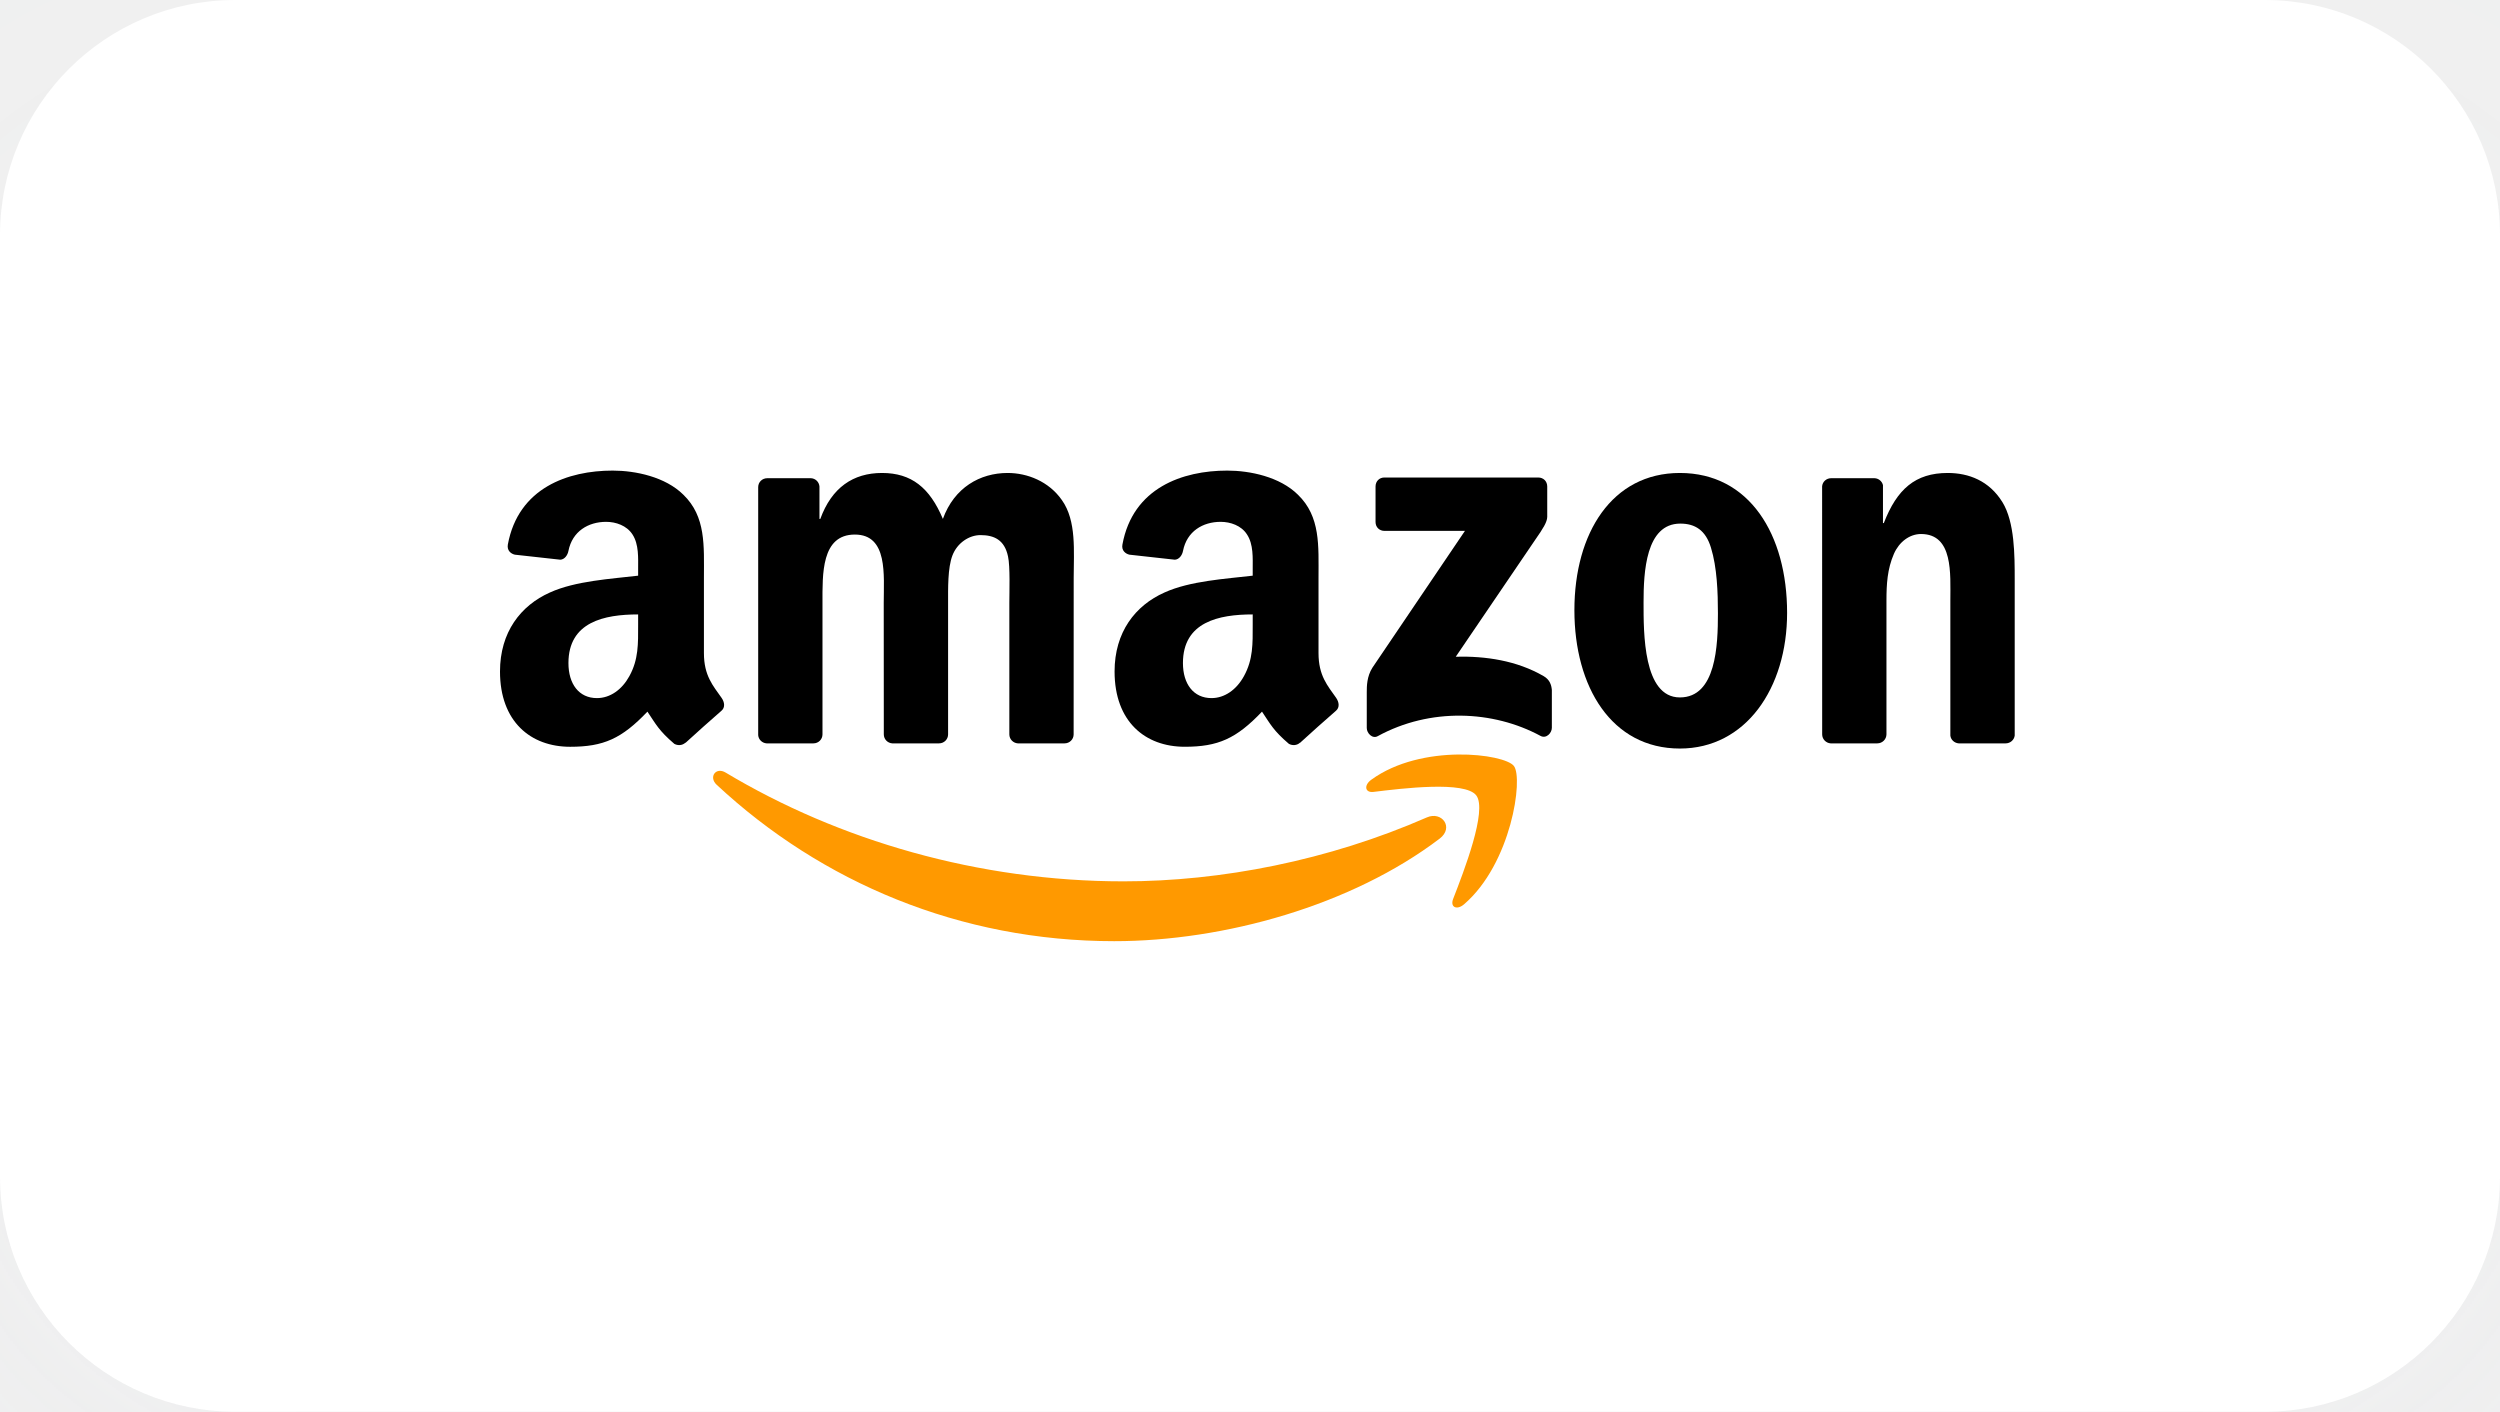
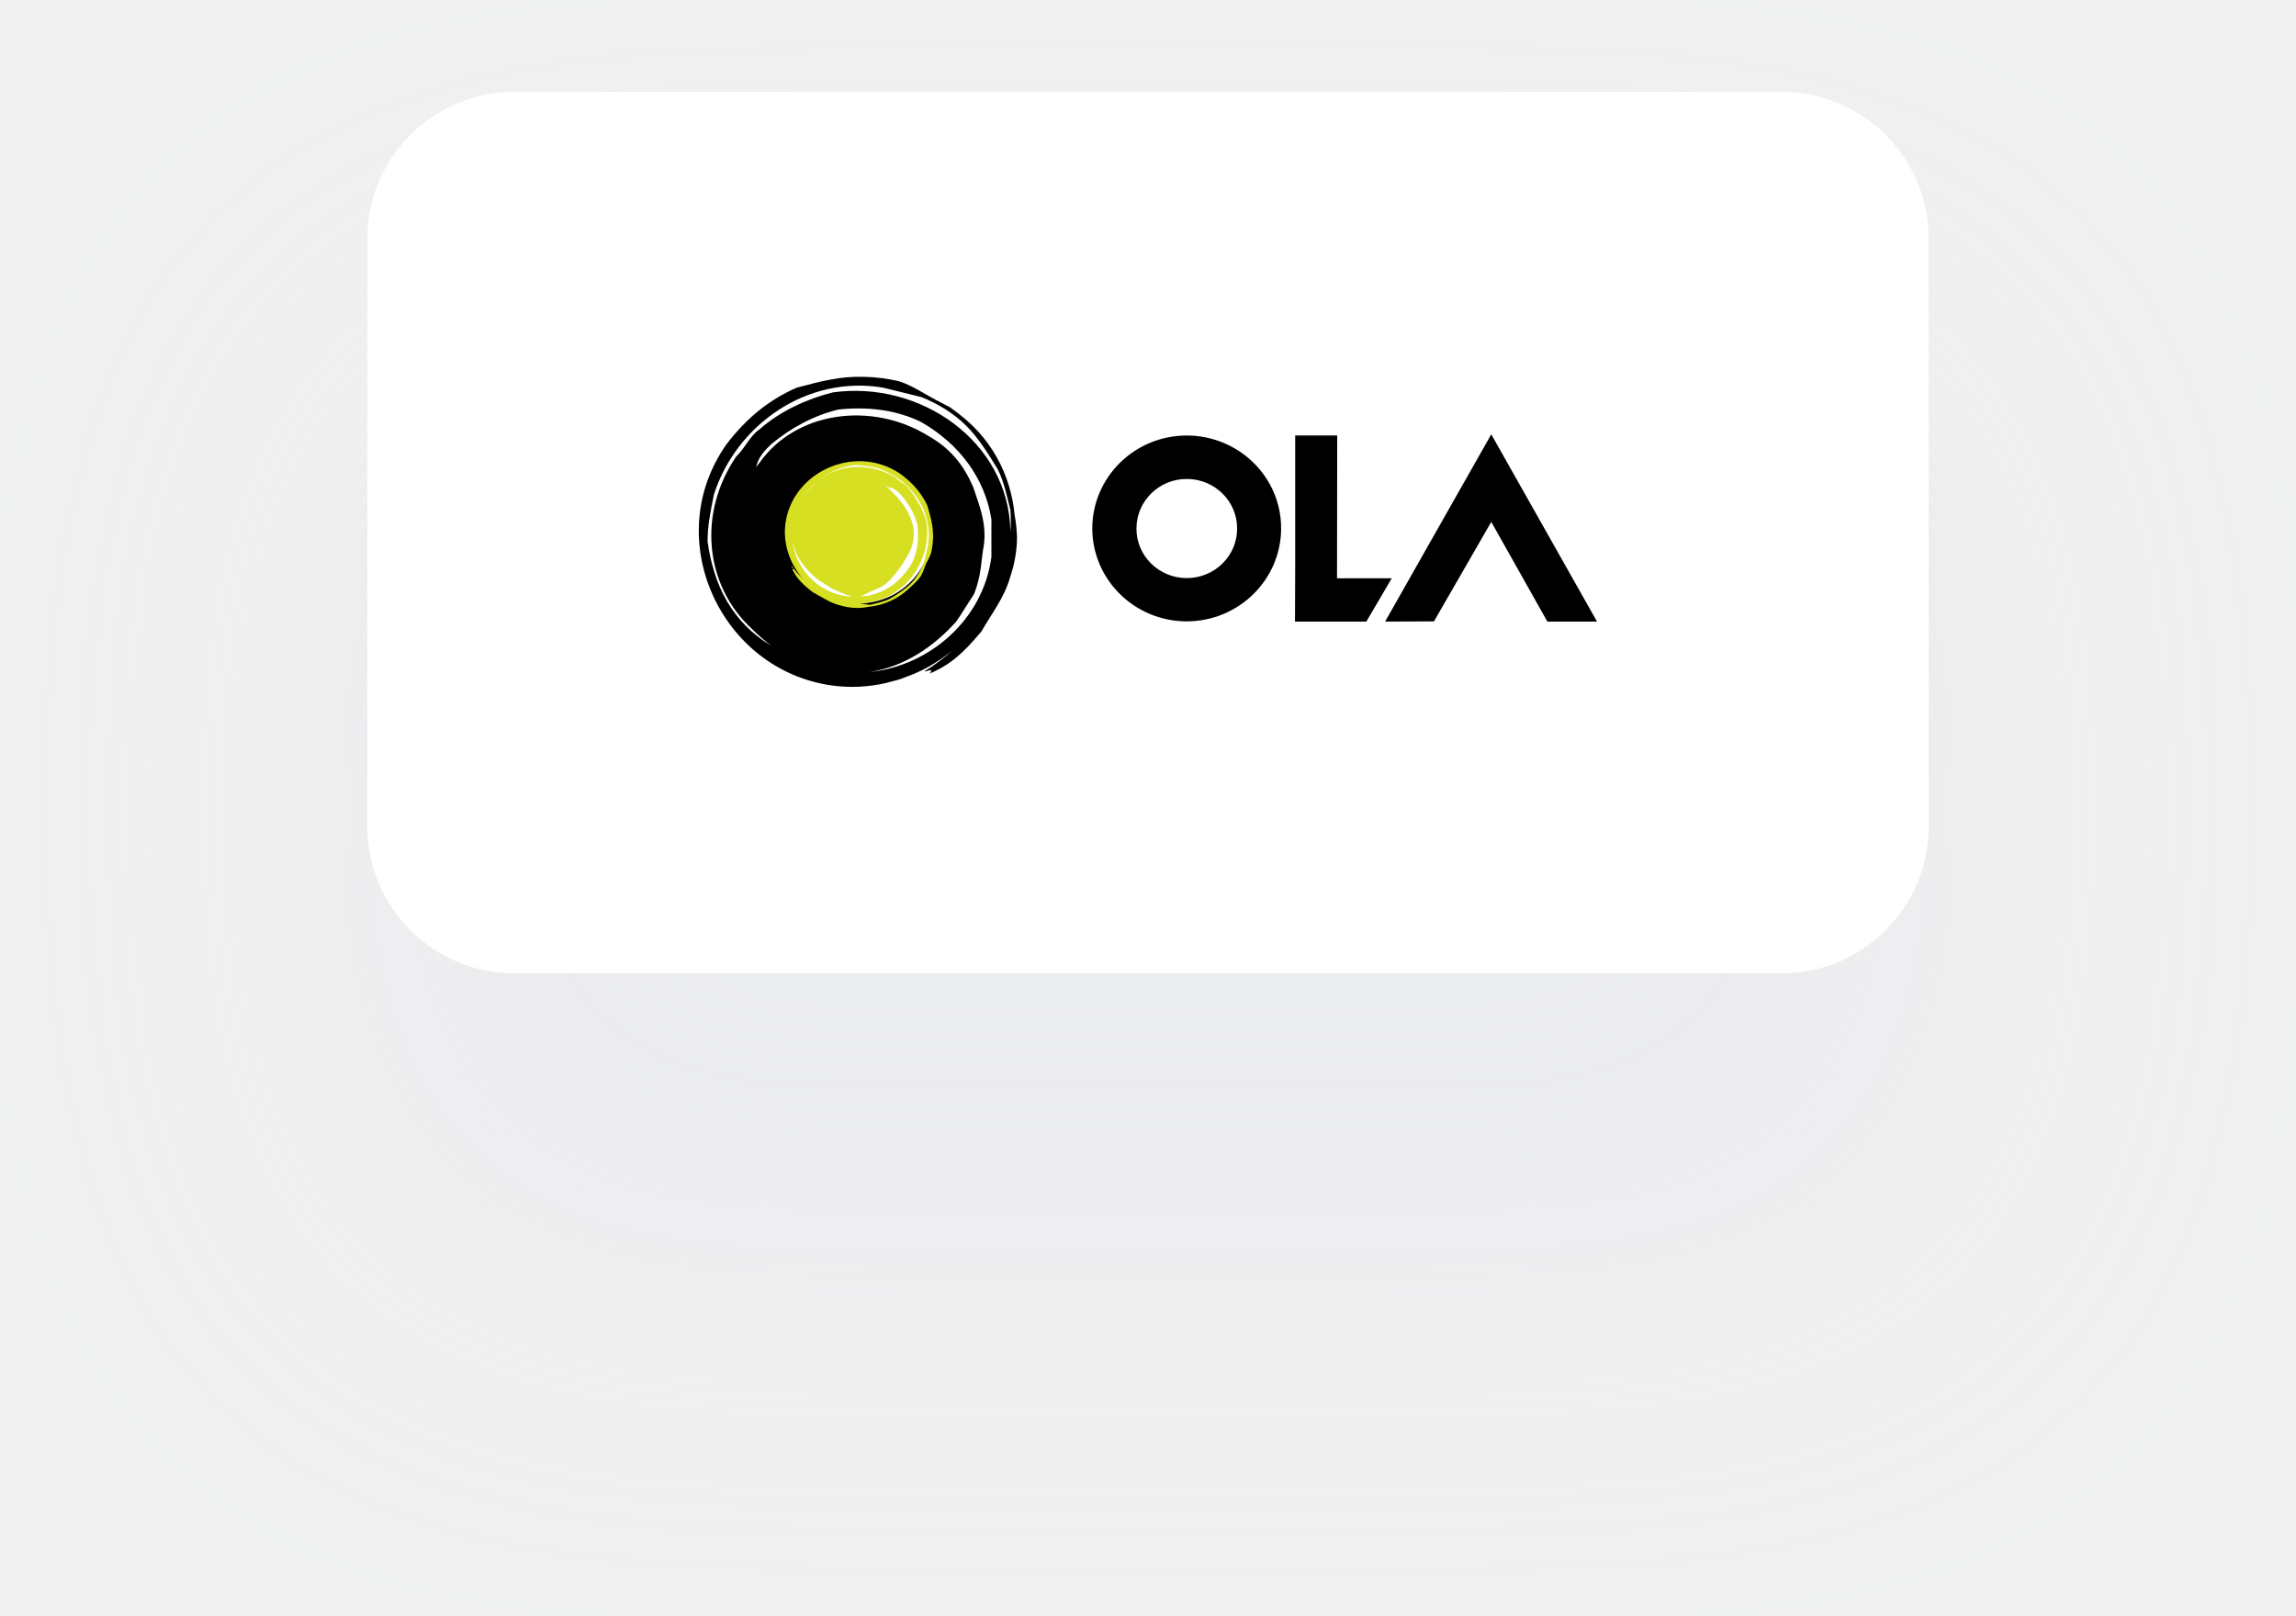
- <svg xmlns="http://www.w3.org/2000/svg" width="170" height="96" viewBox="0 0 170 96" fill="none">
-   <g filter="url(#filter0_d_3_1559)">
-     <rect width="170" height="96" rx="16" fill="white" />
+ <svg xmlns="http://www.w3.org/2000/svg" width="250" height="176" viewBox="0 0 250 176" fill="none">
+   <g filter="url(#filter0_d_3_1551)">
+     <rect x="40" y="10" width="170" height="96" rx="16" fill="white" />
  </g>
-   <g clip-path="url(#clip0_3_1559)">
-     <path fill-rule="evenodd" clip-rule="evenodd" d="M97.899 57.025C91.914 61.573 83.238 64 75.768 64C65.295 64 55.866 60.006 48.733 53.364C48.172 52.842 48.675 52.13 49.347 52.537C57.045 57.154 66.564 59.932 76.396 59.932C83.027 59.932 90.322 58.518 97.029 55.583C98.043 55.139 98.89 56.267 97.899 57.025Z" fill="#FF9900" />
-     <path fill-rule="evenodd" clip-rule="evenodd" d="M100.388 54.09C99.626 53.082 95.33 53.614 93.402 53.849C92.815 53.923 92.725 53.397 93.254 53.017C96.675 50.535 102.289 51.252 102.943 52.084C103.598 52.92 102.773 58.721 99.558 61.49C99.065 61.915 98.594 61.689 98.814 61.125C99.536 59.267 101.154 55.102 100.388 54.09Z" fill="#FF9900" />
-     <path fill-rule="evenodd" clip-rule="evenodd" d="M93.537 35.495V33.082C93.537 32.717 93.806 32.471 94.129 32.471H104.607C104.943 32.471 105.212 32.721 105.212 33.082V35.148C105.207 35.495 104.925 35.947 104.423 36.664L98.993 44.656C101.011 44.605 103.14 44.915 104.97 45.978C105.382 46.218 105.494 46.569 105.526 46.916V49.491C105.526 49.842 105.149 50.253 104.755 50.041C101.531 48.298 97.249 48.109 93.685 50.059C93.322 50.263 92.94 49.856 92.94 49.505V47.059C92.94 46.666 92.945 45.996 93.326 45.4L99.616 36.1H94.142C93.806 36.1 93.537 35.855 93.537 35.495Z" fill="black" />
-     <path fill-rule="evenodd" clip-rule="evenodd" d="M55.315 50.549H52.127C51.822 50.526 51.58 50.29 51.557 49.99V33.123C51.557 32.786 51.831 32.518 52.172 32.518H55.144C55.454 32.532 55.7 32.777 55.723 33.082V35.286H55.781C56.556 33.156 58.014 32.162 59.977 32.162C61.973 32.162 63.219 33.156 64.116 35.286C64.887 33.156 66.64 32.162 68.519 32.162C69.855 32.162 71.316 32.73 72.209 34.006C73.217 35.425 73.011 37.487 73.011 39.294L73.007 49.939C73.007 50.276 72.733 50.549 72.392 50.549H69.209C68.891 50.526 68.635 50.263 68.635 49.939V41C68.635 40.288 68.698 38.513 68.545 37.838C68.308 36.706 67.595 36.387 66.671 36.387C65.9 36.387 65.093 36.918 64.766 37.769C64.439 38.619 64.47 40.043 64.47 41V49.939C64.47 50.276 64.196 50.549 63.856 50.549H60.672C60.35 50.526 60.099 50.263 60.099 49.939L60.094 41C60.094 39.118 60.394 36.35 58.13 36.35C55.839 36.35 55.929 39.049 55.929 41V49.939C55.929 50.276 55.655 50.549 55.315 50.549" fill="black" />
-     <path fill-rule="evenodd" clip-rule="evenodd" d="M114.232 32.162C118.963 32.162 121.523 36.35 121.523 41.674C121.523 46.819 118.694 50.901 114.232 50.901C109.588 50.901 107.059 46.713 107.059 41.494C107.059 36.243 109.619 32.162 114.232 32.162ZM114.259 35.605C111.91 35.605 111.762 38.906 111.762 40.963C111.762 43.024 111.731 47.425 114.232 47.425C116.703 47.425 116.819 43.875 116.819 41.711C116.819 40.288 116.761 38.587 116.344 37.237C115.986 36.063 115.273 35.605 114.259 35.605Z" fill="black" />
-     <path fill-rule="evenodd" clip-rule="evenodd" d="M127.656 50.549H124.482C124.164 50.526 123.908 50.263 123.908 49.939L123.904 33.068C123.93 32.758 124.195 32.518 124.518 32.518H127.472C127.75 32.532 127.979 32.726 128.042 32.989V35.568H128.1C128.992 33.262 130.243 32.162 132.445 32.162C133.875 32.162 135.269 32.693 136.166 34.149C137 35.499 137 37.769 137 39.4V50.018C136.964 50.313 136.7 50.549 136.386 50.549H133.189C132.898 50.526 132.655 50.304 132.624 50.018V40.856C132.624 39.012 132.83 36.313 130.629 36.313C129.853 36.313 129.14 36.849 128.786 37.662C128.338 38.693 128.279 39.719 128.279 40.856V49.939C128.275 50.276 127.997 50.549 127.656 50.549" fill="black" />
-     <path fill-rule="evenodd" clip-rule="evenodd" d="M85.184 42.493C85.184 43.773 85.215 44.841 84.588 45.978C84.081 46.902 83.274 47.471 82.382 47.471C81.158 47.471 80.44 46.509 80.44 45.09C80.44 42.289 82.875 41.781 85.184 41.781V42.493ZM88.399 50.503C88.188 50.697 87.883 50.711 87.645 50.582C86.587 49.676 86.395 49.255 85.816 48.391C84.068 50.23 82.826 50.78 80.561 50.78C77.876 50.78 75.791 49.075 75.791 45.659C75.791 42.992 77.19 41.175 79.189 40.288C80.92 39.502 83.337 39.363 85.184 39.146V38.721C85.184 37.94 85.242 37.015 84.794 36.34C84.408 35.735 83.664 35.485 83.005 35.485C81.79 35.485 80.709 36.128 80.445 37.459C80.391 37.755 80.18 38.046 79.889 38.06L76.8 37.718C76.54 37.658 76.248 37.44 76.325 37.029C77.033 33.165 80.422 32 83.453 32C85.005 32 87.031 32.425 88.255 33.636C89.806 35.129 89.659 37.121 89.659 39.289V44.411C89.659 45.95 90.277 46.625 90.86 47.457C91.062 47.753 91.107 48.109 90.847 48.331C90.197 48.89 89.04 49.93 88.403 50.512L88.399 50.503" fill="black" />
-     <path fill-rule="evenodd" clip-rule="evenodd" d="M43.393 42.493C43.393 43.773 43.424 44.841 42.797 45.978C42.29 46.902 41.487 47.471 40.591 47.471C39.367 47.471 38.654 46.51 38.654 45.09C38.654 42.289 41.088 41.781 43.393 41.781V42.493ZM46.608 50.503C46.397 50.697 46.092 50.711 45.854 50.582C44.796 49.676 44.608 49.255 44.025 48.391C42.277 50.23 41.039 50.781 38.77 50.781C36.089 50.781 34 49.075 34 45.659C34 42.992 35.403 41.175 37.398 40.288C39.129 39.502 41.546 39.364 43.393 39.146V38.721C43.393 37.94 43.451 37.015 43.007 36.34C42.617 35.735 41.873 35.485 41.218 35.485C40.003 35.485 38.918 36.128 38.654 37.459C38.6 37.755 38.389 38.046 38.102 38.06L35.009 37.718C34.749 37.658 34.462 37.441 34.533 37.029C35.246 33.165 38.632 32 41.662 32C43.214 32 45.24 32.425 46.464 33.636C48.016 35.13 47.867 37.122 47.867 39.289V44.411C47.867 45.95 48.486 46.625 49.069 47.457C49.275 47.753 49.32 48.109 49.06 48.331C48.41 48.89 47.253 49.93 46.617 50.512L46.608 50.503" fill="black" />
+   <g clip-path="url(#clip0_3_1551)">
+     <path fill-rule="evenodd" clip-rule="evenodd" d="M162.376 56.841L156.139 67.675L150.817 67.697L162.376 47.304L173.892 67.697H168.486L162.376 56.84V56.841ZM145.581 62.98H151.541L148.774 67.697H141.006L141.027 61.954V47.429H145.603L145.582 62.98H145.581ZM129.235 47.43C134.918 47.452 139.516 51.978 139.495 57.573C139.474 63.148 134.876 67.675 129.192 67.675C123.53 67.654 118.933 63.128 118.933 57.532C118.954 51.957 123.551 47.43 129.235 47.43ZM129.214 62.96C132.257 62.96 134.704 60.549 134.704 57.573C134.726 54.598 132.257 52.166 129.235 52.166C126.212 52.145 123.743 54.577 123.743 57.553C123.722 60.528 126.191 62.96 129.213 62.96H129.214ZM110.461 55.963C110.398 55.124 110.184 54.014 109.865 52.946C109.208 50.74 108.066 48.712 106.524 47.014C105.714 46.134 104.8 45.316 103.436 44.352C102.397 43.835 101.375 43.283 100.372 42.697C99.712 42.32 98.924 41.858 97.882 41.523C96.646 41.229 95.383 41.067 94.113 41.041C92.88 40.999 91.644 41.105 90.453 41.335C89.197 41.544 88.153 41.879 86.77 42.215C83.64 43.577 81.214 45.63 79.128 48.356C71.848 58.604 78.426 72.96 90.58 74.657C92.581 74.93 94.582 74.825 96.476 74.385L97.817 74.029C97.859 74.008 97.924 73.987 97.966 73.987L99.499 73.4C99.583 73.358 99.648 73.336 99.733 73.295L100.372 73.001C101.597 72.392 102.747 71.639 103.798 70.76C102.841 71.636 101.8 72.416 100.691 73.085L100.754 73.128C100.968 73.064 101.159 73.001 101.372 72.96C101.372 72.96 101.372 73.295 101.33 73.232C100.989 73.484 101.521 73.253 102.202 72.896C102.884 72.54 103.543 72.1 104.139 71.597C105.012 70.864 105.779 70.067 106.864 68.769C107.97 66.819 109.355 65.121 109.994 62.837C110.206 62.229 110.397 61.517 110.526 60.783C110.652 60.05 110.739 59.295 110.739 58.52C110.717 57.744 110.632 56.947 110.461 55.963ZM94.71 73.191C98.435 72.603 101.563 70.529 104.118 67.7C104.821 66.672 105.374 65.729 106.055 64.702C106.906 62.606 106.843 60.741 107.119 59.422C107.46 57.031 106.651 55.104 105.97 53.05C104.927 50.66 103.543 48.88 101.117 47.496C94.986 43.682 86.642 44.75 82.662 50.451C82.641 50.451 82.534 50.598 82.321 50.891C82.598 49.718 83.301 49.026 84.002 48.355C86.089 46.637 88.516 45.273 91.283 44.604C94.413 44.268 97.519 44.604 100.307 45.966C104.48 48.355 107.247 52.108 107.949 56.549V60.657C107.077 67.385 101.33 72.499 94.71 73.191ZM110.015 57.891C109.865 48.041 100.138 41.398 90.665 42.739C87.898 43.43 84.875 44.813 82.725 46.742C81.682 47.432 81.193 48.712 80.15 49.738C75.977 55.879 76.702 63.739 81.895 68.518C82.561 69.182 83.272 69.798 84.024 70.362C79.682 67.741 77.723 63.779 77.042 58.961C77.042 57.242 77.383 55.544 77.744 53.825C80.172 46.301 87.813 40.831 96.137 42.215C97.52 42.55 98.904 42.906 100.309 43.242C102.055 43.933 103.778 44.96 105.162 46.323C106.546 47.684 107.589 49.403 108.632 51.1C109.334 52.463 109.675 54.181 110.016 55.544C110.079 56.319 110.079 57.116 110.016 57.892L110.015 57.891Z" fill="black" />
+     <path fill-rule="evenodd" clip-rule="evenodd" d="M101.373 58.038C101.373 62.272 97.839 65.71 93.476 65.71C89.113 65.71 85.579 62.272 85.579 58.038C85.579 53.805 89.112 50.368 93.476 50.368C97.839 50.368 101.373 53.805 101.373 58.039V58.038Z" fill="white" />
+     <path fill-rule="evenodd" clip-rule="evenodd" d="M101.416 56.739C101.309 56.152 101.139 55.691 100.969 55.042C100.287 53.616 99.287 52.506 97.967 51.562C93.029 48.273 86.238 51.437 85.516 57.054C85.239 59.276 86.027 61.414 87.431 63.049C87.005 62.608 86.538 62.148 86.218 61.623L86.176 61.666C86.218 61.791 86.389 61.875 86.431 62C86.431 62 86.26 62 86.304 61.979C86.176 61.834 86.283 62.064 86.473 62.377C86.644 62.692 86.857 62.986 87.112 63.258C87.474 63.657 87.857 64.013 88.496 64.495C89.433 64.976 90.263 65.605 91.348 65.899C91.646 65.984 91.987 66.067 92.328 66.129C92.689 66.193 93.03 66.214 93.413 66.214C93.775 66.214 94.158 66.172 94.626 66.087C95.109 66.029 95.586 65.932 96.052 65.794C97.094 65.478 98.053 64.934 98.862 64.201C99.267 63.825 99.842 63.342 100.288 62.713C100.651 62.001 100.693 61.644 100.864 61.33C101.033 61.015 101.246 60.66 101.396 60.177C101.518 59.605 101.589 59.023 101.609 58.438C101.587 57.851 101.545 57.285 101.417 56.74L101.416 56.739ZM96.349 52.842C97.073 53.26 97.18 53.323 96.796 53.051C97.35 53.176 97.691 53.491 98.031 53.805C98.861 54.749 99.542 55.859 99.882 57.137C100.074 58.583 99.925 60.029 99.308 61.309C98.202 63.257 96.435 64.557 94.327 64.913C94.093 64.913 93.838 64.913 93.603 64.934C94.2 64.829 94.583 64.451 95.668 64.053C96.838 63.635 98.159 61.686 98.798 60.553C100.671 57.472 98.457 54.622 96.349 52.842ZM92.348 64.954C89.113 64.619 86.622 61.958 86.282 58.877C86.579 60.596 87.601 61.915 88.984 63.089C89.475 63.404 90.197 63.844 90.687 64.158C91.518 64.473 92.007 64.808 92.816 64.955H92.348V64.954ZM101.053 59.359C100.906 60.009 100.756 60.637 100.606 61.287C100.287 62.084 99.819 62.901 99.181 63.55C98.542 64.201 97.733 64.703 96.925 65.186C96.286 65.52 95.477 65.688 94.817 65.855C94.433 65.898 93.987 65.73 93.603 65.71C98.329 65.583 101.564 61.162 100.862 56.781C100.521 55.503 99.84 54.392 99.01 53.282C98.67 52.799 98.009 52.506 97.52 52.023C94.561 50.159 90.645 50.536 88.41 52.988C88.097 53.31 87.805 53.653 87.537 54.015C88.73 52.254 90.645 51.018 92.944 50.661C93.753 50.64 94.583 50.788 95.391 50.934C98.968 52.023 101.629 55.503 101.053 59.36V59.359Z" fill="#D7DF23" />
  </g>
  <defs>
-     <filter id="filter0_d_3_1559" x="-40" y="-10" width="250" height="176" filterUnits="userSpaceOnUse" color-interpolation-filters="sRGB">
+     <filter id="filter0_d_3_1551" x="0" y="0" width="250" height="176" filterUnits="userSpaceOnUse" color-interpolation-filters="sRGB">
      <feFlood flood-opacity="0" result="BackgroundImageFix" />
      <feColorMatrix in="SourceAlpha" type="matrix" values="0 0 0 0 0 0 0 0 0 0 0 0 0 0 0 0 0 0 127 0" result="hardAlpha" />
      <feOffset dy="30" />
      <feGaussianBlur stdDeviation="20" />
      <feColorMatrix type="matrix" values="0 0 0 0 0.831 0 0 0 0 0.851 0 0 0 0 0.91 0 0 0 0.2 0" />
-       <feBlend mode="normal" in2="BackgroundImageFix" result="effect1_dropShadow_3_1559" />
-       <feBlend mode="normal" in="SourceGraphic" in2="effect1_dropShadow_3_1559" result="shape" />
+       <feBlend mode="normal" in2="BackgroundImageFix" result="effect1_dropShadow_3_1551" />
+       <feBlend mode="normal" in="SourceGraphic" in2="effect1_dropShadow_3_1551" result="shape" />
    </filter>
-     <clipPath id="clip0_3_1559">
-       <rect width="103" height="32" fill="white" transform="translate(34 32)" />
+     <clipPath id="clip0_3_1551">
+       <rect width="98" height="34" fill="white" transform="translate(76 41)" />
    </clipPath>
  </defs>
</svg>
